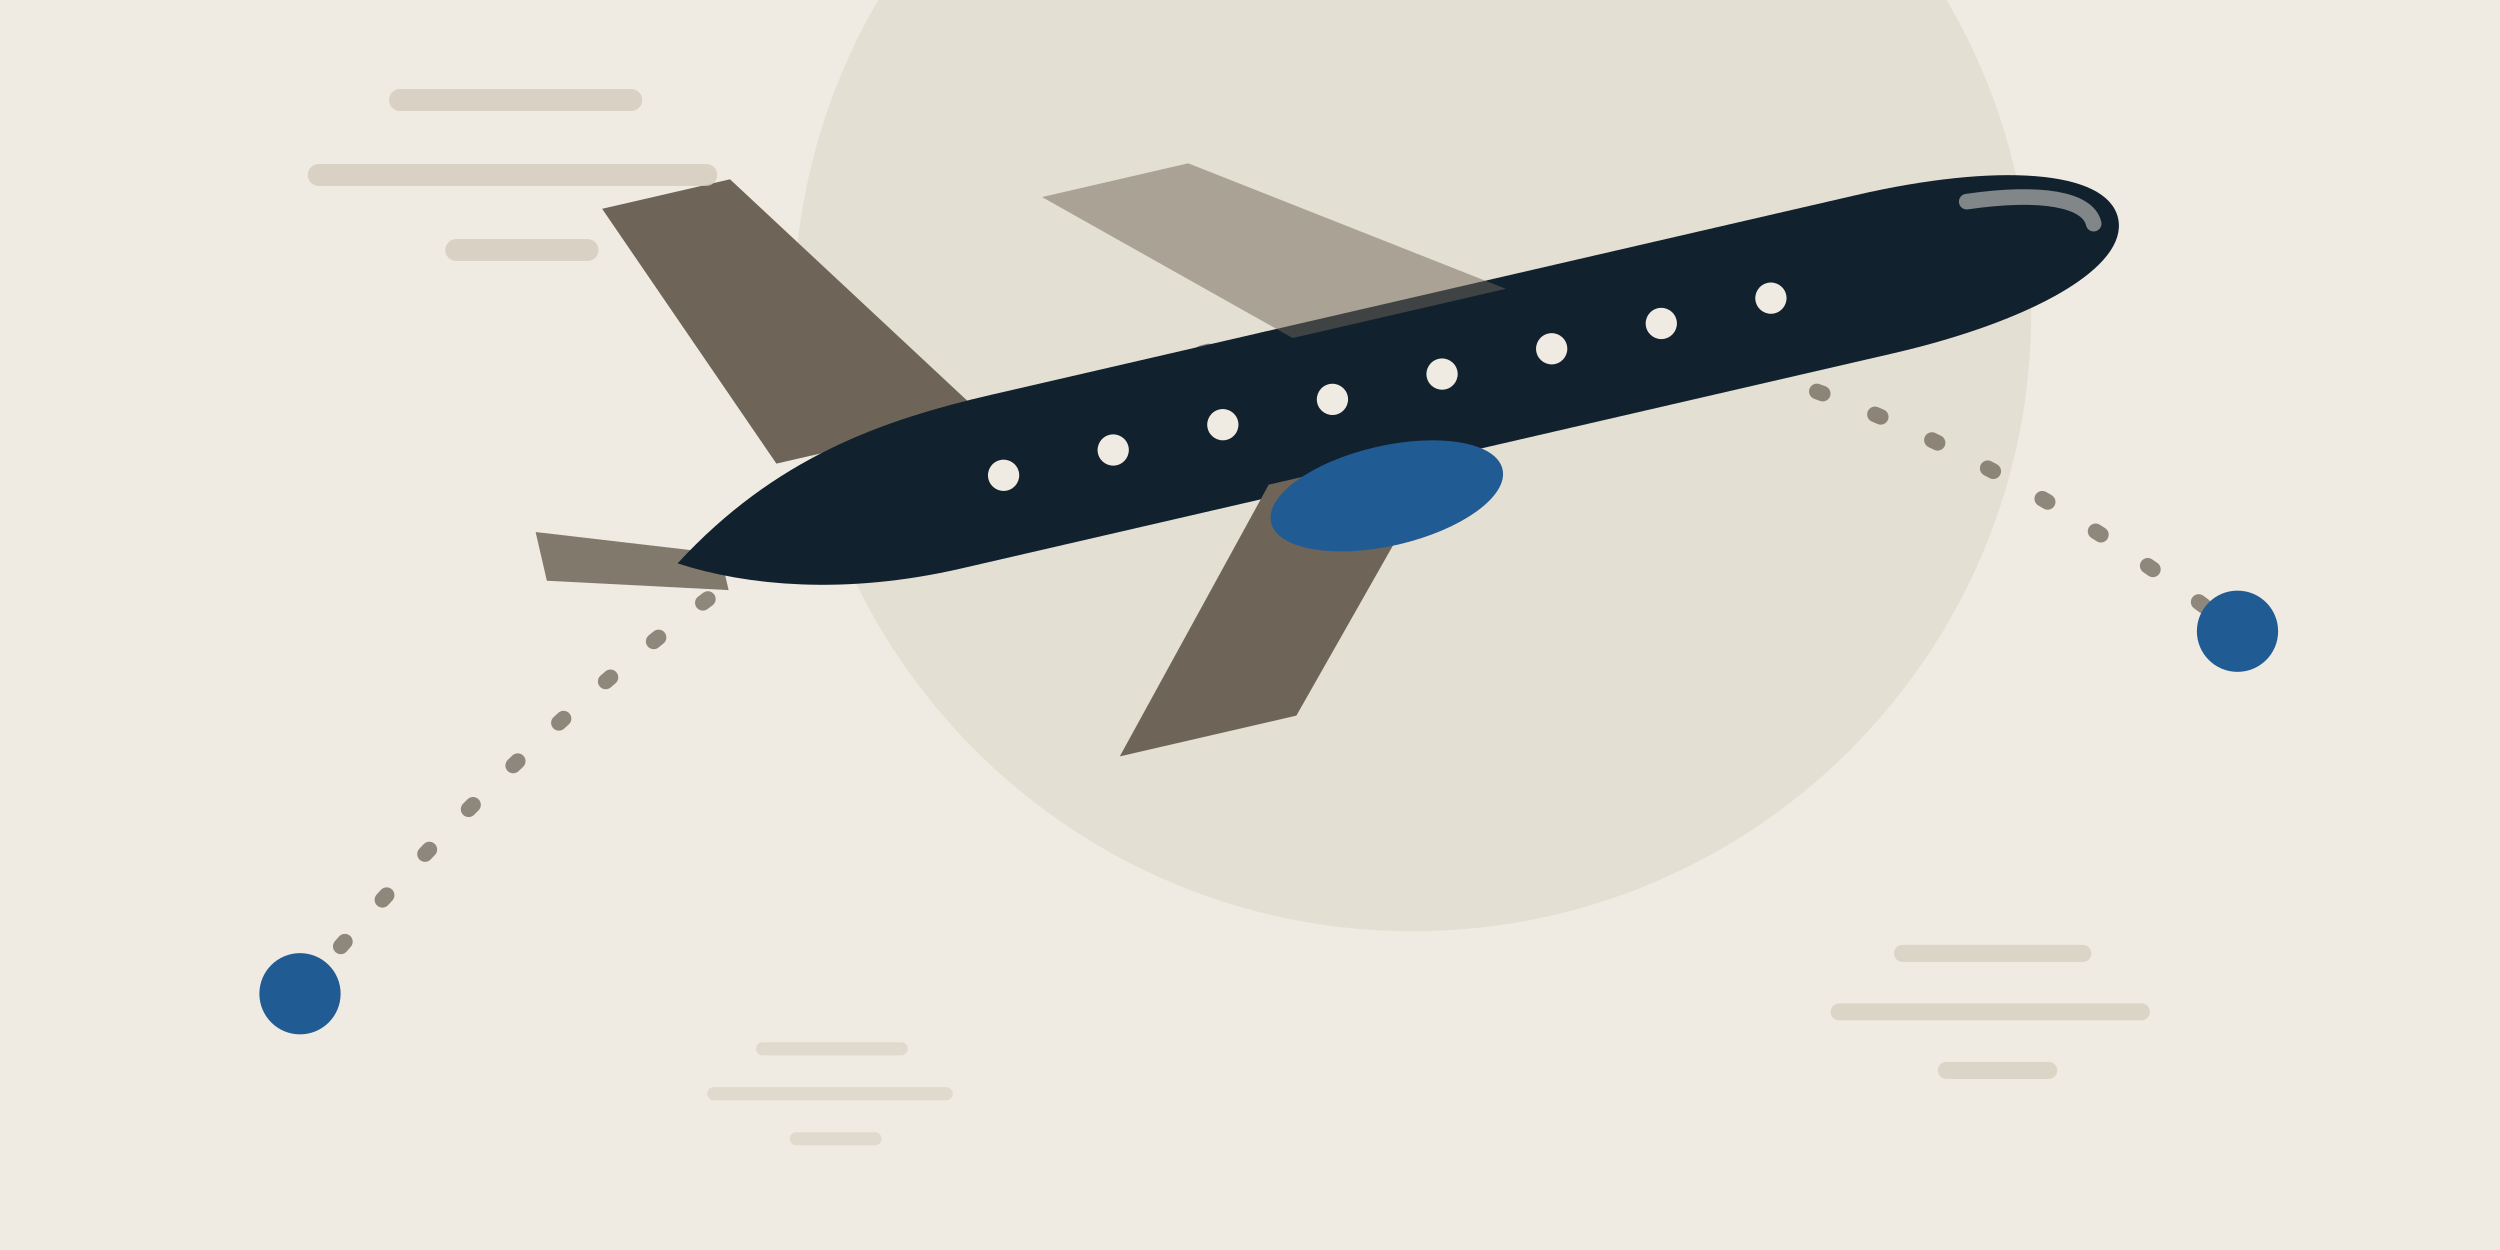
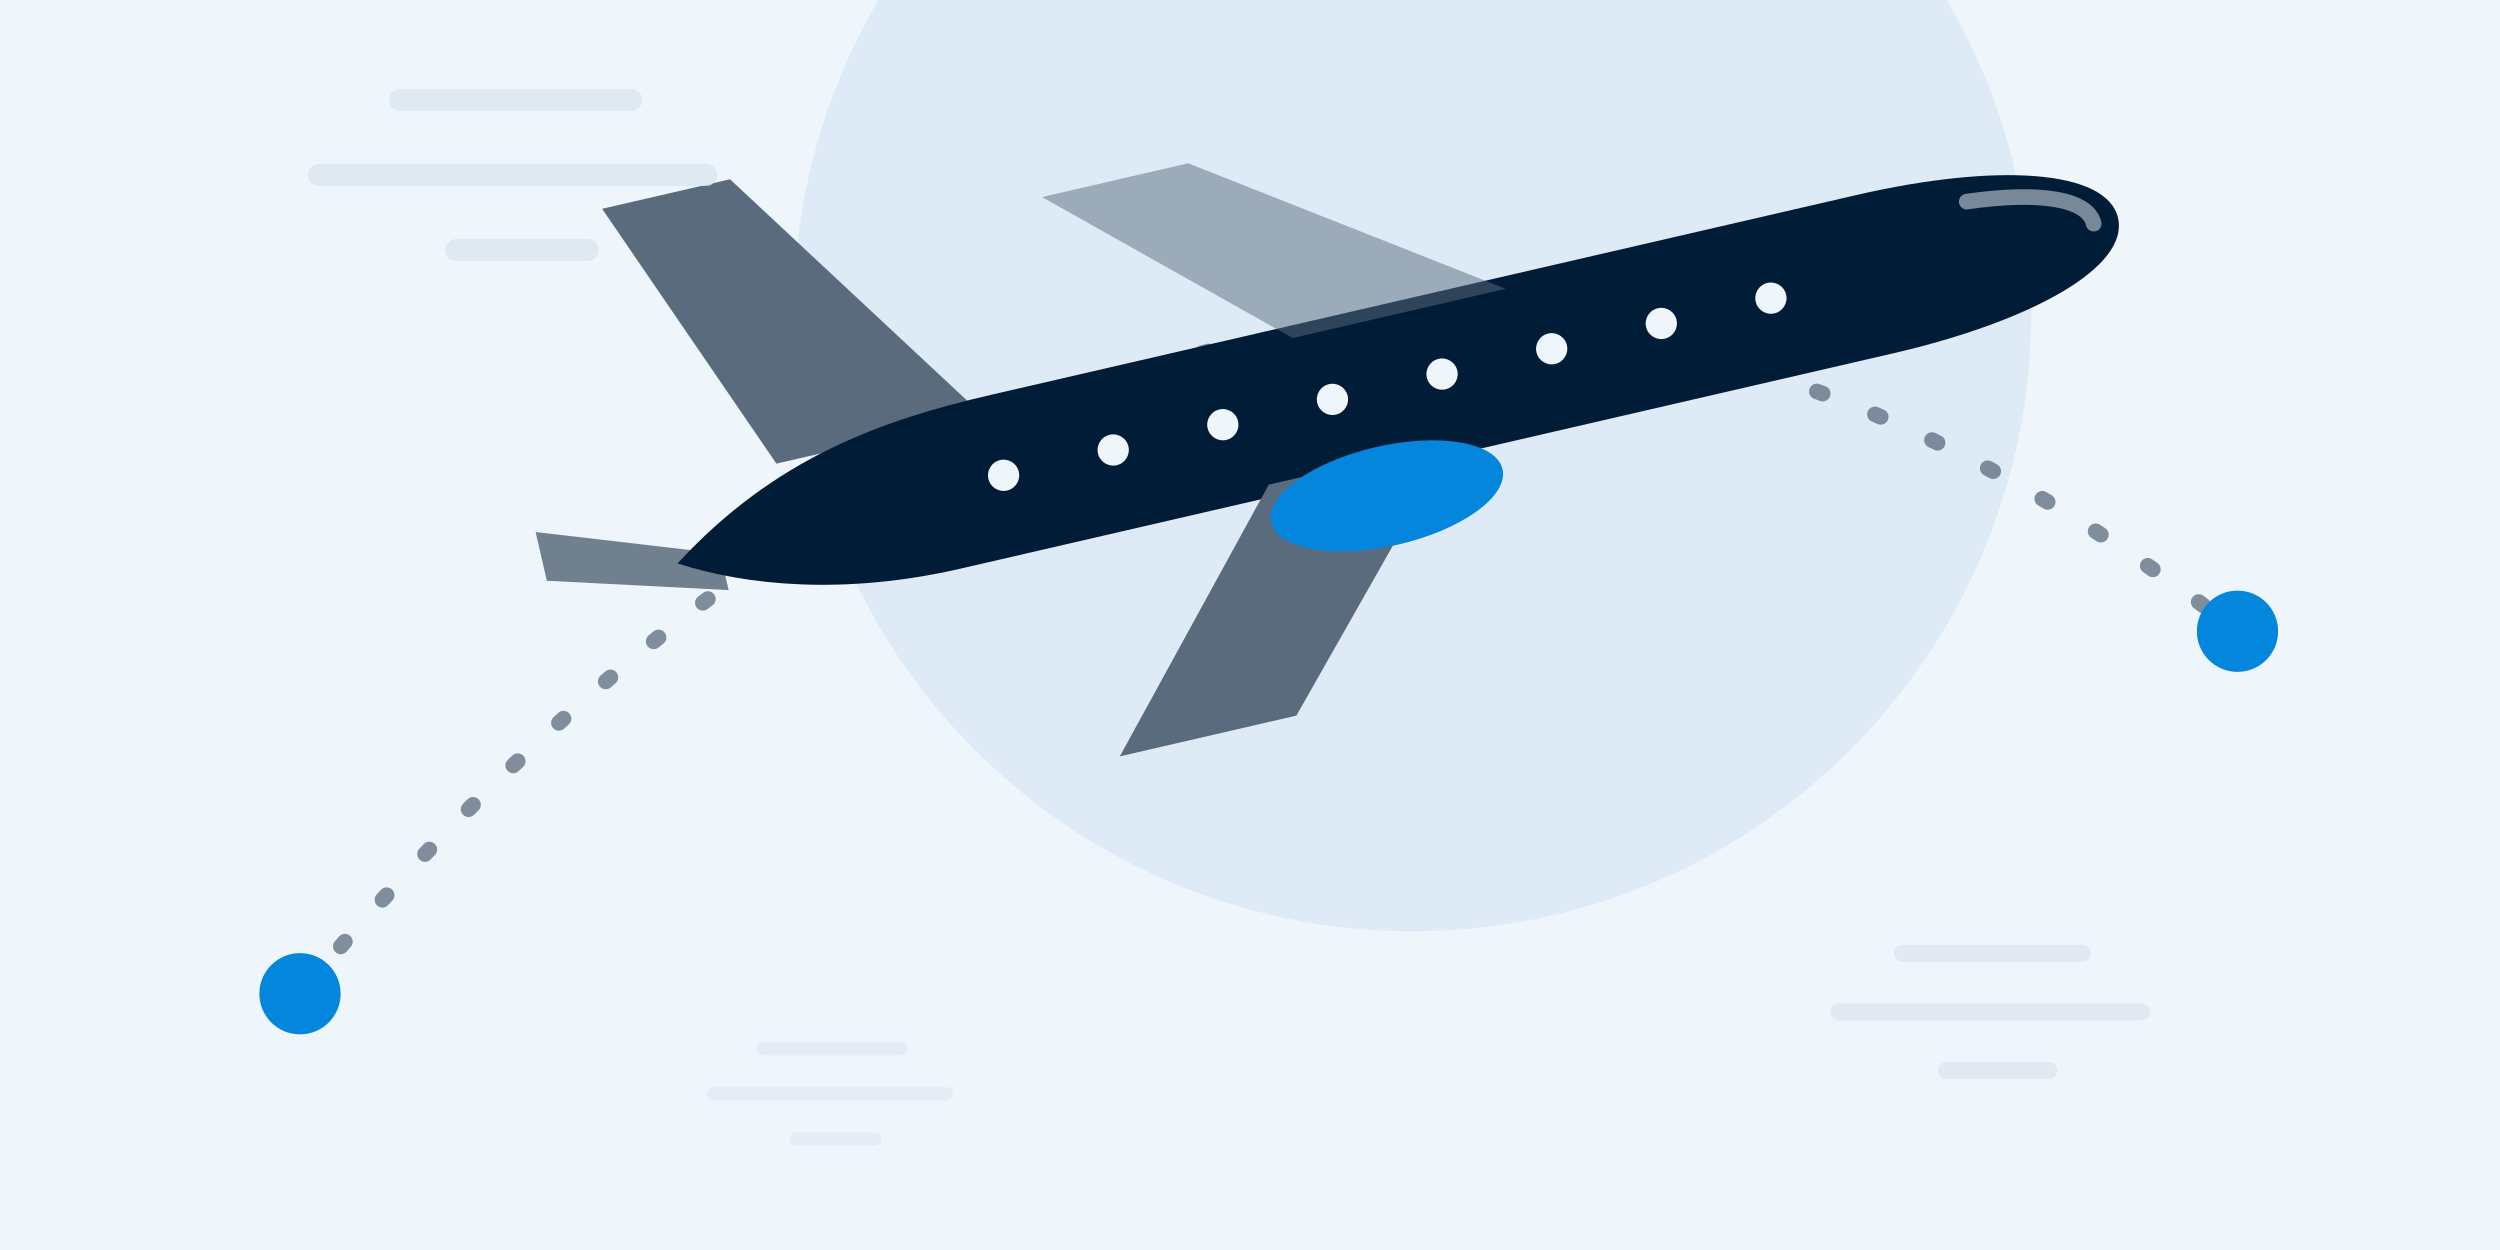
- <svg xmlns="http://www.w3.org/2000/svg" viewBox="0 150 800 400" width="800" height="400" style="background:#EFEBE2" role="img" aria-label="Avión de carga en ascenso">
+ <svg xmlns="http://www.w3.org/2000/svg" viewBox="0 150 800 400" width="800" height="400" style="background:#EEF5FB" role="img" aria-label="Avión de carga en ascenso">
  <style>
@keyframes planea{0%,100%{transform:translate(400px,288px) rotate(-13deg) translate(-400px,-286px)}
  50%{transform:translate(400px,278px) rotate(-13deg) translate(-400px,-286px)}}
@keyframes avanza{to{stroke-dashoffset:-200}}
@keyframes pasa{0%{transform:translateX(30px);opacity:0}
  16%,84%{opacity:1}100%{transform:translateX(-130px);opacity:0}}
#avion{animation:planea 4.6s ease-in-out infinite}
#ruta{animation:avanza 5s linear infinite}
.nube{animation:pasa 13s linear infinite}
.nube{animation:pasa 13s linear infinite}
@media (prefers-reduced-motion:reduce){*{animation:none!important}}</style>
-   <rect width="800" height="600" fill="#EFEBE2" />
-   <circle cx="452" cy="250" r="198" fill="#E4DFD3" />
-   <path id="ruta" d="M96 468 Q400 108 716 352" fill="none" stroke="#6E6558" stroke-width="5" stroke-dasharray="2 18" stroke-linecap="round" opacity=".75" />
-   <circle cx="96" cy="468" r="13" fill="#215B94" />
-   <circle cx="716" cy="352" r="13" fill="#215B94" />
+   <rect width="800" height="600" fill="#EEF5FB" />
+   <circle cx="452" cy="250" r="198" fill="#DEEAF5" />
+   <path id="ruta" d="M96 468 Q400 108 716 352" fill="none" stroke="#5A6B7D" stroke-width="5" stroke-dasharray="2 18" stroke-linecap="round" opacity=".75" />
+   <circle cx="96" cy="468" r="13" fill="#0486DC" />
+   <circle cx="716" cy="352" r="13" fill="#0486DC" />
  <g id="avion" transform="translate(400 288) rotate(-13) translate(-400 -288)">
-     <path d="M250 264 L214 172 L256 172 L318 264 Z" fill="#6E6558" />
-     <path d="M226 288 L170 268 L170 284 L226 300 Z" fill="#6E6558" opacity=".85" />
-     <path d="M212 288 C250 262 286 258 322 258 H606 C652 258 686 268 686 284 C686 300 652 310 606 310 H300 C262 310 232 300 212 288 Z" fill="#12212E" />
-     <path d="M402 306 L336 380 L394 380 L462 306 Z" fill="#6E6558" />
-     <path d="M490 262 L400 200 L352 200 L420 262 Z" fill="#6E6558" opacity=".5" />
-     <ellipse cx="438" cy="318" rx="38" ry="16" fill="#215B94" />
-     <path d="M640 268 C664 270 678 276 678 284" fill="none" stroke="#EFEBE2" stroke-width="5" stroke-linecap="round" opacity=".5" />
-     <circle cx="320" cy="284" r="5" fill="#EFEBE2" />
-     <circle cx="356" cy="284" r="5" fill="#EFEBE2" />
-     <circle cx="392" cy="284" r="5" fill="#EFEBE2" />
-     <circle cx="428" cy="284" r="5" fill="#EFEBE2" />
-     <circle cx="464" cy="284" r="5" fill="#EFEBE2" />
-     <circle cx="500" cy="284" r="5" fill="#EFEBE2" />
-     <circle cx="536" cy="284" r="5" fill="#EFEBE2" />
-     <circle cx="572" cy="284" r="5" fill="#EFEBE2" />
+     <path d="M250 264 L214 172 L256 172 L318 264 Z" fill="#5A6B7D" />
+     <path d="M226 288 L170 268 L170 284 L226 300 Z" fill="#5A6B7D" opacity=".85" />
+     <path d="M212 288 C250 262 286 258 322 258 H606 C652 258 686 268 686 284 C686 300 652 310 606 310 H300 C262 310 232 300 212 288 Z" fill="#011C36" />
+     <path d="M402 306 L336 380 L394 380 L462 306 Z" fill="#5A6B7D" />
+     <path d="M490 262 L400 200 L352 200 L420 262 Z" fill="#5A6B7D" opacity=".5" />
+     <ellipse cx="438" cy="318" rx="38" ry="16" fill="#0486DC" />
+     <path d="M640 268 C664 270 678 276 678 284" fill="none" stroke="#EEF5FB" stroke-width="5" stroke-linecap="round" opacity=".5" />
+     <circle cx="320" cy="284" r="5" fill="#EEF5FB" />
+     <circle cx="356" cy="284" r="5" fill="#EEF5FB" />
+     <circle cx="392" cy="284" r="5" fill="#EEF5FB" />
+     <circle cx="428" cy="284" r="5" fill="#EEF5FB" />
+     <circle cx="464" cy="284" r="5" fill="#EEF5FB" />
+     <circle cx="500" cy="284" r="5" fill="#EEF5FB" />
+     <circle cx="536" cy="284" r="5" fill="#EEF5FB" />
+     <circle cx="572" cy="284" r="5" fill="#EEF5FB" />
  </g>
  <g transform="translate(168 196) scale(1.00)" opacity="0.85">
    <g class="nube">
-       <path d="M-66 10 H58" stroke="#D3CCBE" stroke-width="7" stroke-linecap="round" fill="none" />
-       <path d="M-40 -14 H34" stroke="#D3CCBE" stroke-width="7" stroke-linecap="round" fill="none" />
-       <path d="M-22 34 H20" stroke="#D3CCBE" stroke-width="7" stroke-linecap="round" fill="none" />
+       <path d="M-66 10 H58" stroke="#DCE6F0" stroke-width="7" stroke-linecap="round" fill="none" />
+       <path d="M-40 -14 H34" stroke="#DCE6F0" stroke-width="7" stroke-linecap="round" fill="none" />
+       <path d="M-22 34 H20" stroke="#DCE6F0" stroke-width="7" stroke-linecap="round" fill="none" />
    </g>
  </g>
  <g transform="translate(640 466) scale(0.78)" opacity="0.70">
    <g class="nube">
-       <path d="M-66 10 H58" stroke="#D3CCBE" stroke-width="7" stroke-linecap="round" fill="none" />
-       <path d="M-40 -14 H34" stroke="#D3CCBE" stroke-width="7" stroke-linecap="round" fill="none" />
-       <path d="M-22 34 H20" stroke="#D3CCBE" stroke-width="7" stroke-linecap="round" fill="none" />
+       <path d="M-66 10 H58" stroke="#DCE6F0" stroke-width="7" stroke-linecap="round" fill="none" />
+       <path d="M-40 -14 H34" stroke="#DCE6F0" stroke-width="7" stroke-linecap="round" fill="none" />
+       <path d="M-22 34 H20" stroke="#DCE6F0" stroke-width="7" stroke-linecap="round" fill="none" />
    </g>
  </g>
  <g transform="translate(268 494) scale(0.60)" opacity="0.55">
    <g class="nube">
-       <path d="M-66 10 H58" stroke="#D3CCBE" stroke-width="7" stroke-linecap="round" fill="none" />
-       <path d="M-40 -14 H34" stroke="#D3CCBE" stroke-width="7" stroke-linecap="round" fill="none" />
-       <path d="M-22 34 H20" stroke="#D3CCBE" stroke-width="7" stroke-linecap="round" fill="none" />
+       <path d="M-66 10 H58" stroke="#DCE6F0" stroke-width="7" stroke-linecap="round" fill="none" />
+       <path d="M-40 -14 H34" stroke="#DCE6F0" stroke-width="7" stroke-linecap="round" fill="none" />
+       <path d="M-22 34 H20" stroke="#DCE6F0" stroke-width="7" stroke-linecap="round" fill="none" />
    </g>
  </g>
</svg>
